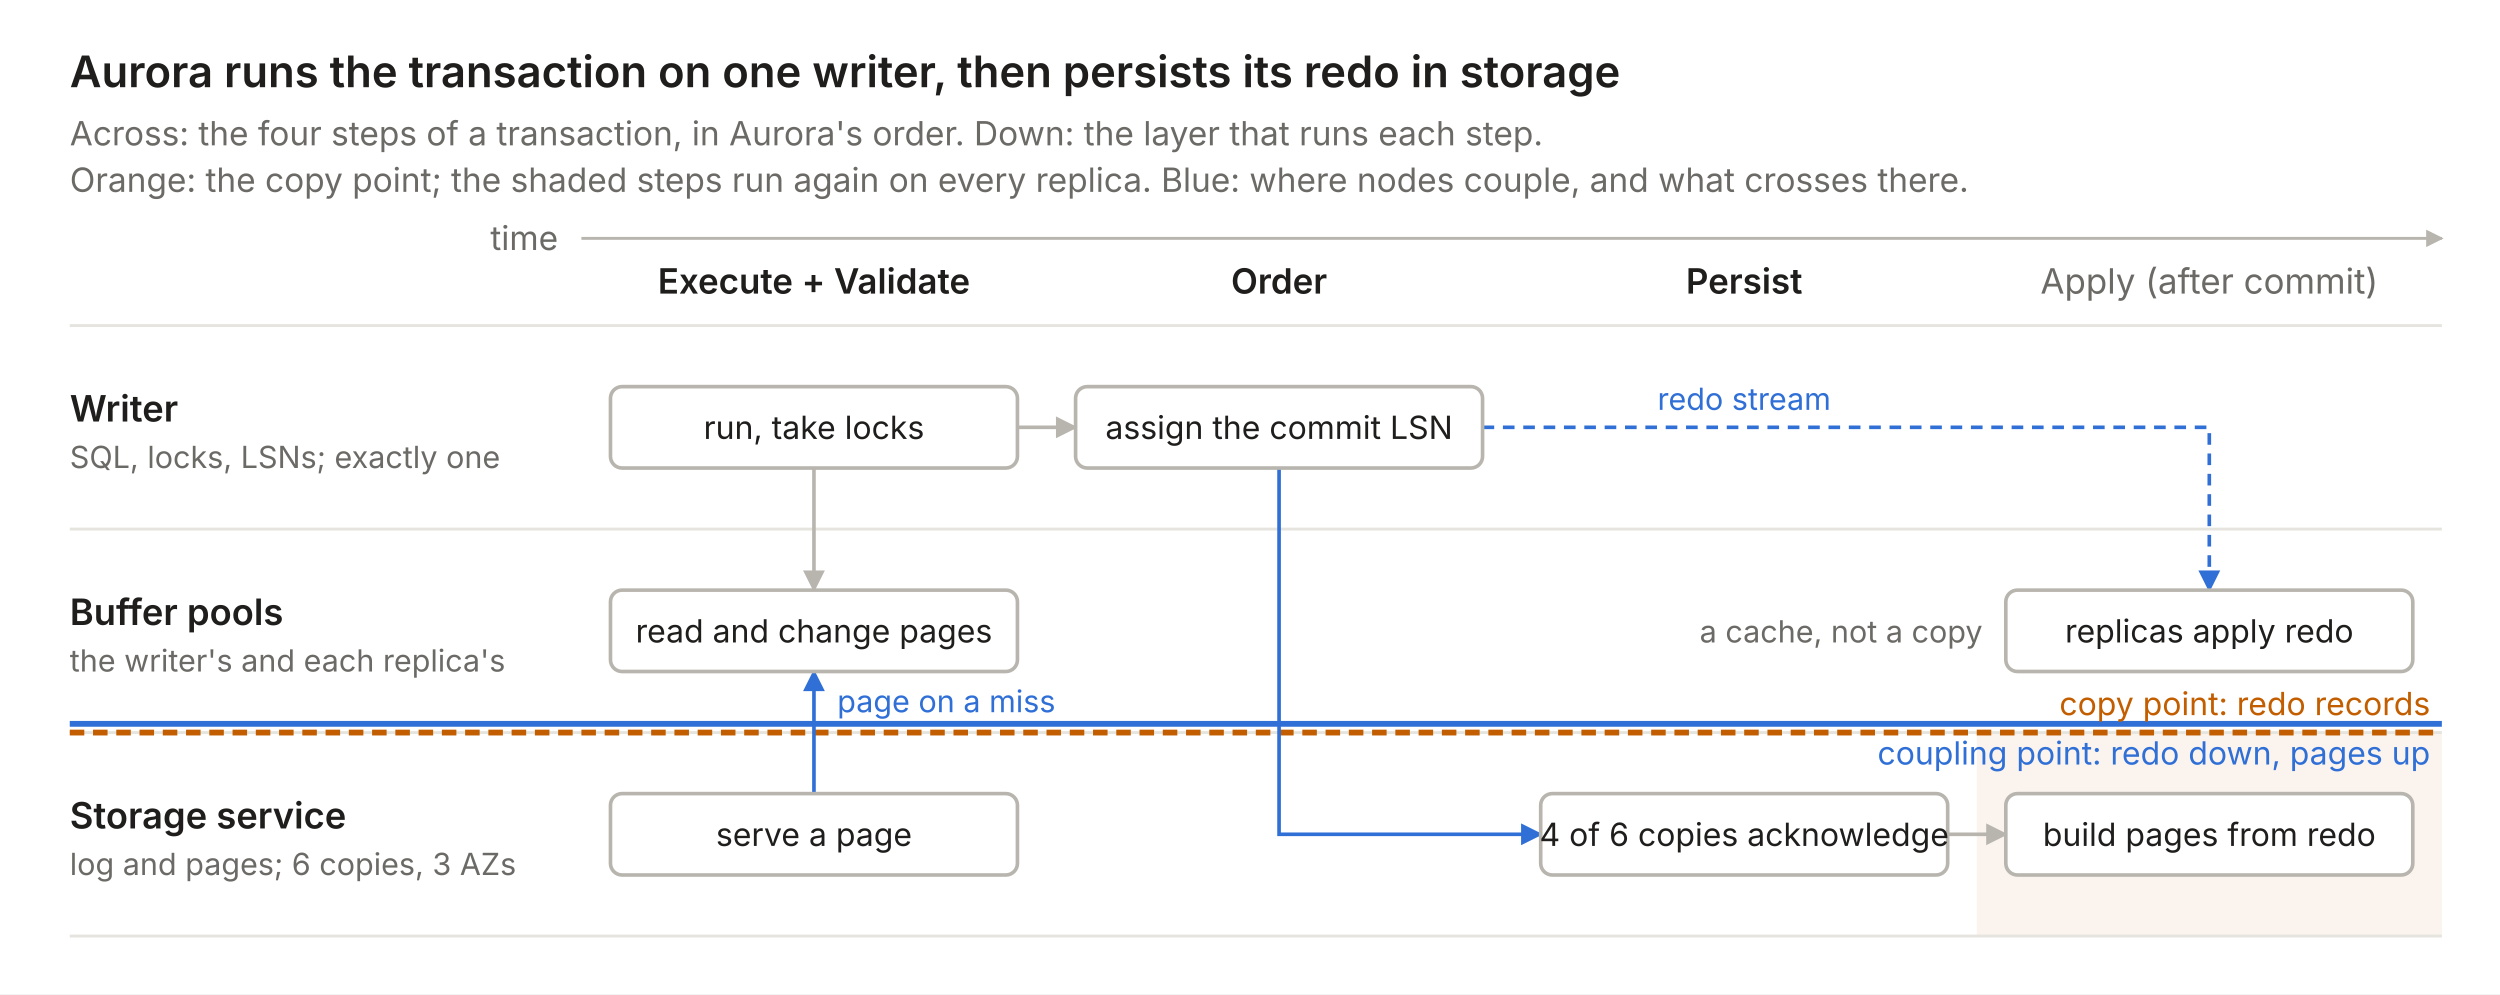
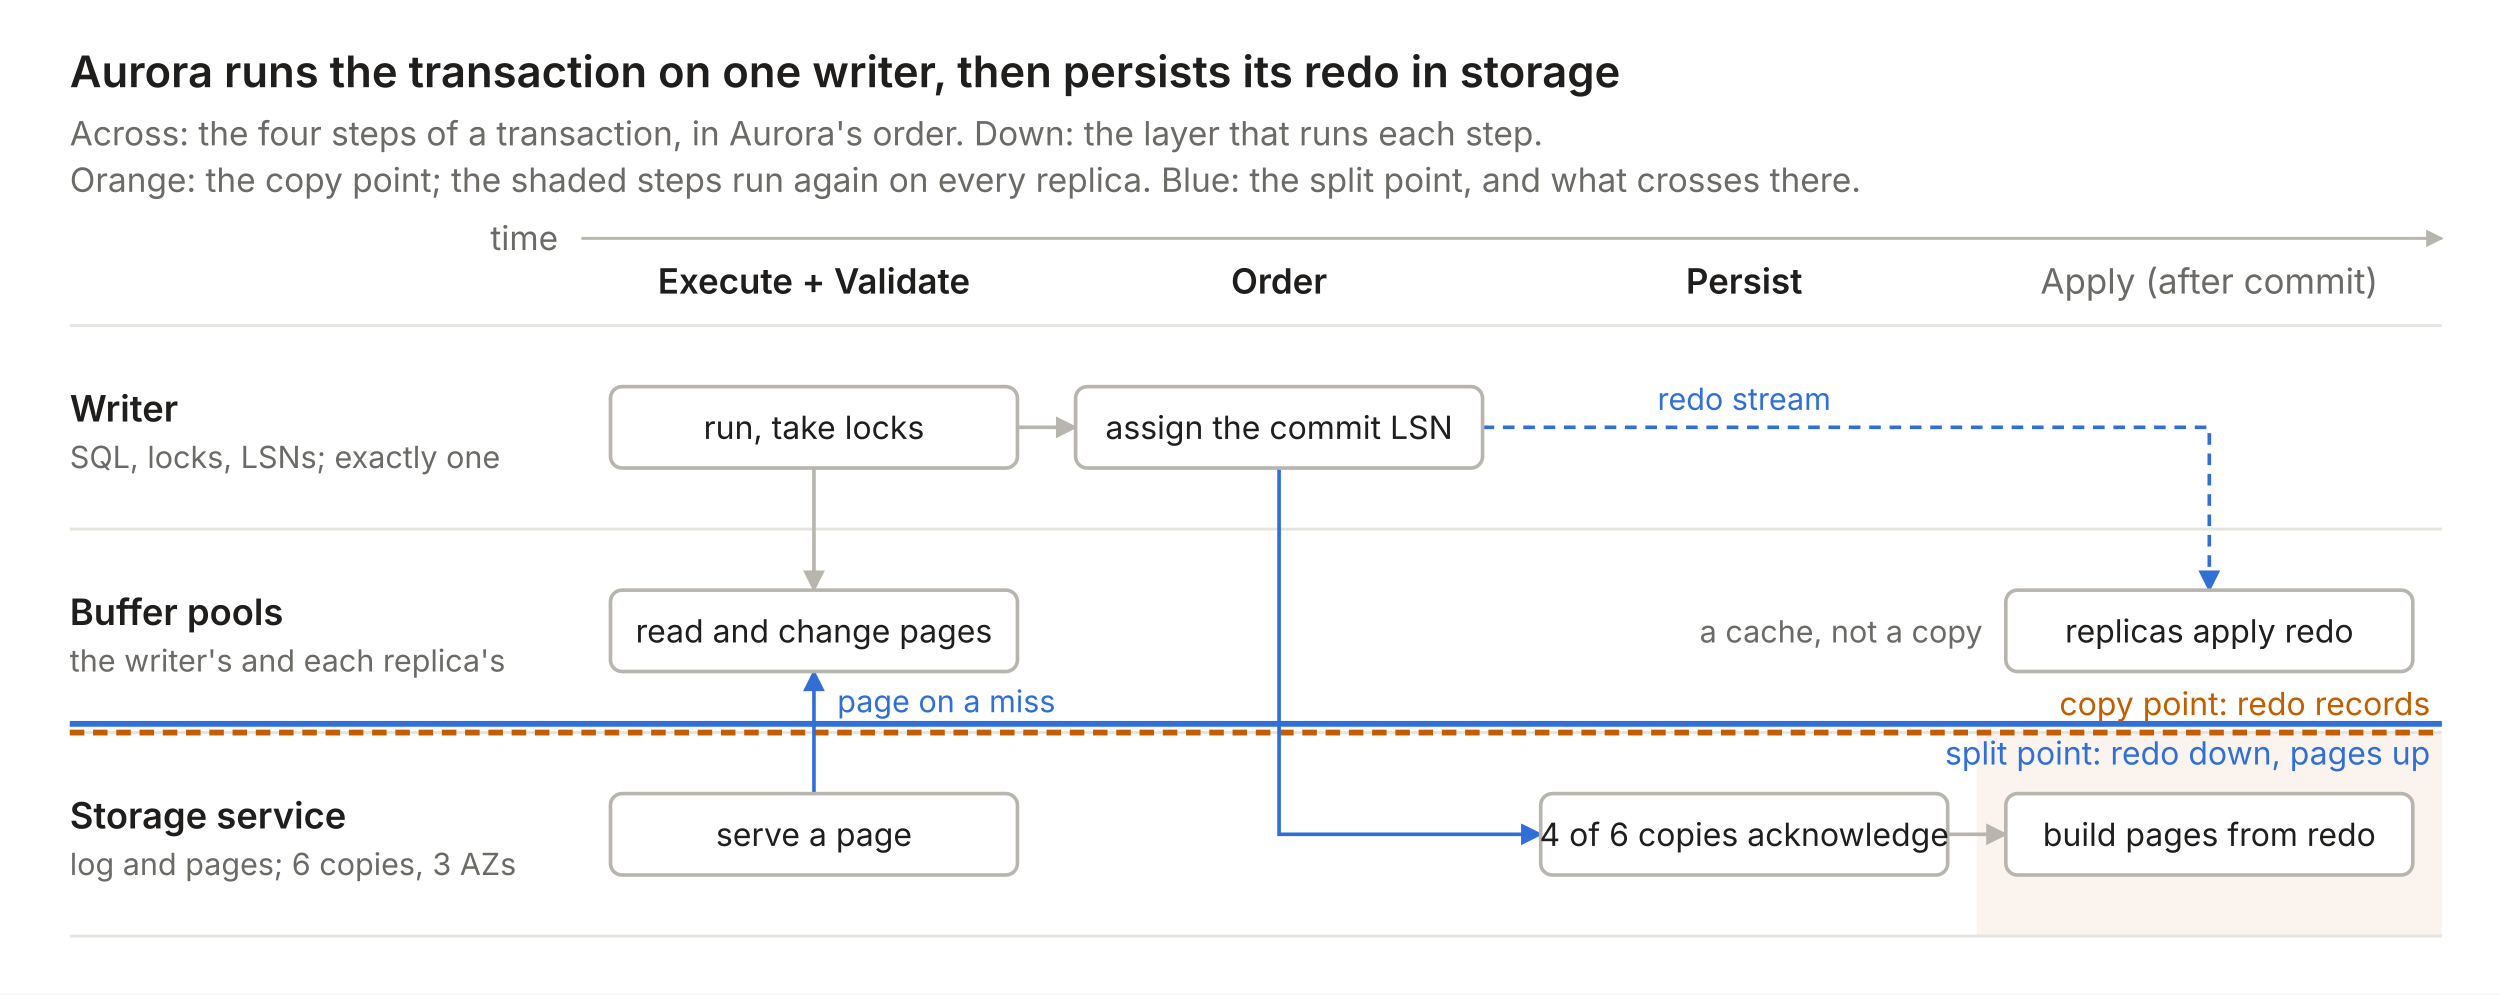
<svg xmlns="http://www.w3.org/2000/svg" width="860" height="342" font-family="Inter, 'Helvetica Neue', Arial, sans-serif" viewBox="0 0 860 342" role="img" aria-label="Aurora's steps over time and across layers. The one writer runs the transaction, taking locks and changing pages in its buffer pool, which fetches pages from storage on a miss. It assigns the commit LSN. Storage persists the redo once 4 of 6 copies acknowledge, and each copy builds pages from it. The writer also streams redo to read replicas, which apply it to their cached pages: a cache, not a copy." font-size="13">
  <rect width="100%" height="100%" fill="#ffffff" />
  <defs>
    <marker id="ts-arrow" viewBox="0 0 10 10" refX="9" refY="5" markerWidth="6" markerHeight="6" orient="auto-start-reverse">
      <path d="M0 0L10 5L0 10z" fill="#b8b5ae" />
    </marker>
    <marker id="ts-arrow-blue" viewBox="0 0 10 10" refX="9" refY="5" markerWidth="6" markerHeight="6" orient="auto-start-reverse">
      <path d="M0 0L10 5L0 10z" fill="#2f6fd6" />
    </marker>
  </defs>
  <text x="24" y="30" font-size="15" font-weight="600" fill="#1f1e1d">Aurora runs the transaction on one writer, then persists its redo in storage</text>
  <text x="24" y="50" font-size="11.5" fill="#6b6a66">Across: the four steps of a transaction, in Aurora's order. Down: the layer that runs each step.</text>
-   <text x="24" y="66" font-size="11.5" fill="#6b6a66">Orange: the copy point; the shaded steps run again on every replica. Blue: where nodes couple, and what crosses there.</text>
+   <text x="24" y="66" font-size="11.5" fill="#6b6a66">Orange: the copy point; the shaded steps run again on every replica. Blue: the split point, and what crosses there.</text>
  <rect x="680.0" y="252" width="160.0" height="70" fill="#c25e00" fill-opacity="0.07" />
  <path d="M200 82H840" stroke="#b8b5ae" stroke-width="1" marker-end="url(#ts-arrow)" />
  <text x="192" y="86" text-anchor="end" font-size="11.5" fill="#6b6a66">time</text>
  <text x="280.0" y="101" text-anchor="middle" font-size="12" font-weight="600" fill="#1f1e1d">Execute + Validate</text>
  <text x="440.0" y="101" text-anchor="middle" font-size="12" font-weight="600" fill="#1f1e1d">Order</text>
  <text x="600.0" y="101" text-anchor="middle" font-size="12" font-weight="600" fill="#1f1e1d">Persist</text>
  <text x="760.0" y="101" text-anchor="middle" font-size="12" font-weight="400" fill="#6b6a66">Apply (after commit)</text>
  <line x1="24" y1="112" x2="840" y2="112" stroke="#e6e4df" stroke-width="1" />
  <text x="24" y="145.0" font-size="12.5" font-weight="600" fill="#1f1e1d">Writer</text>
  <text x="24" y="161.0" font-size="10.5" fill="#6b6a66">SQL, locks, LSNs; exactly one</text>
  <line x1="24" y1="182" x2="840" y2="182" stroke="#e6e4df" stroke-width="1" />
  <text x="24" y="215.0" font-size="12.5" font-weight="600" fill="#1f1e1d">Buffer pools</text>
  <text x="24" y="231.0" font-size="10.5" fill="#6b6a66">the writer's and each replica's</text>
  <line x1="24" y1="252" x2="840" y2="252" stroke="#e6e4df" stroke-width="1" />
  <text x="24" y="285.0" font-size="12.5" font-weight="600" fill="#1f1e1d">Storage service</text>
  <text x="24" y="301.0" font-size="10.5" fill="#6b6a66">log and pages; 6 copies, 3 AZs</text>
  <line x1="24" y1="322" x2="840" y2="322" stroke="#e6e4df" stroke-width="1" />
  <line x1="24" y1="249" x2="840" y2="249" stroke="#2f6fd6" stroke-width="2" />
-   <text x="836" y="263" text-anchor="end" font-size="11" fill="#2f6fd6">coupling point: redo down, pages up</text>
+   <text x="836" y="263" text-anchor="end" font-size="11" fill="#2f6fd6">split point: redo down, pages up</text>
  <line x1="24" y1="252" x2="840" y2="252" stroke="#c25e00" stroke-width="2" stroke-dasharray="5 3" />
  <text x="836" y="246" text-anchor="end" font-size="11" fill="#c25e00">copy point: redo records</text>
  <path d="M280.0 161.0V203.0" fill="none" stroke="#b8b5ae" stroke-width="1.25" marker-end="url(#ts-arrow)" />
  <path d="M280.0 273.0V231.0" fill="none" stroke="#2f6fd6" stroke-width="1.25" marker-end="url(#ts-arrow-blue)" />
  <text x="288.0" y="245.0" text-anchor="start" font-size="10.5" fill="#2f6fd6">page on a miss</text>
  <path d="M350.0 147.0H370.0" fill="none" stroke="#b8b5ae" stroke-width="1.25" marker-end="url(#ts-arrow)" />
  <path d="M440.0 161.0V287.0H530.0" fill="none" stroke="#2f6fd6" stroke-width="1.25" marker-end="url(#ts-arrow-blue)" />
  <path d="M670.0 287.0H690.0" fill="none" stroke="#b8b5ae" stroke-width="1.25" marker-end="url(#ts-arrow)" />
  <path d="M510.0 147.0H760.0V203.0" fill="none" stroke="#2f6fd6" stroke-width="1.25" stroke-dasharray="4 3" marker-end="url(#ts-arrow-blue)" />
  <text x="600.0" y="141.0" text-anchor="middle" font-size="10.5" fill="#2f6fd6">redo stream</text>
  <rect x="210.0" y="133.0" width="140" height="28" rx="4" fill="#ffffff" stroke="#b8b5ae" stroke-width="1.25" />
  <text x="280.0" y="151.0" text-anchor="middle" font-size="11" fill="#1f1e1d">run, take locks</text>
  <rect x="210.0" y="203.0" width="140" height="28" rx="4" fill="#ffffff" stroke="#b8b5ae" stroke-width="1.25" />
  <text x="280.0" y="221.0" text-anchor="middle" font-size="11" fill="#1f1e1d">read and change pages</text>
  <rect x="210.0" y="273.0" width="140" height="28" rx="4" fill="#ffffff" stroke="#b8b5ae" stroke-width="1.25" />
  <text x="280.0" y="291.0" text-anchor="middle" font-size="11" fill="#1f1e1d">serve a page</text>
  <rect x="370.0" y="133.0" width="140" height="28" rx="4" fill="#ffffff" stroke="#b8b5ae" stroke-width="1.25" />
  <text x="440.0" y="151.0" text-anchor="middle" font-size="11" fill="#1f1e1d">assign the commit LSN</text>
  <rect x="530.0" y="273.0" width="140" height="28" rx="4" fill="#ffffff" stroke="#b8b5ae" stroke-width="1.25" />
  <text x="600.0" y="291.0" text-anchor="middle" font-size="11" fill="#1f1e1d">4 of 6 copies acknowledge</text>
  <rect x="690.0" y="273.0" width="140" height="28" rx="4" fill="#ffffff" stroke="#b8b5ae" stroke-width="1.25" />
  <text x="760.0" y="291.0" text-anchor="middle" font-size="11" fill="#1f1e1d">build pages from redo</text>
  <rect x="690.0" y="203.0" width="140" height="28" rx="4" fill="#ffffff" stroke="#b8b5ae" stroke-width="1.25" />
  <text x="760.0" y="221.0" text-anchor="middle" font-size="11" fill="#1f1e1d">replicas apply redo</text>
  <text x="682.0" y="221.0" text-anchor="end" font-size="10.5" fill="#6b6a66">a cache, not a copy</text>
</svg>
